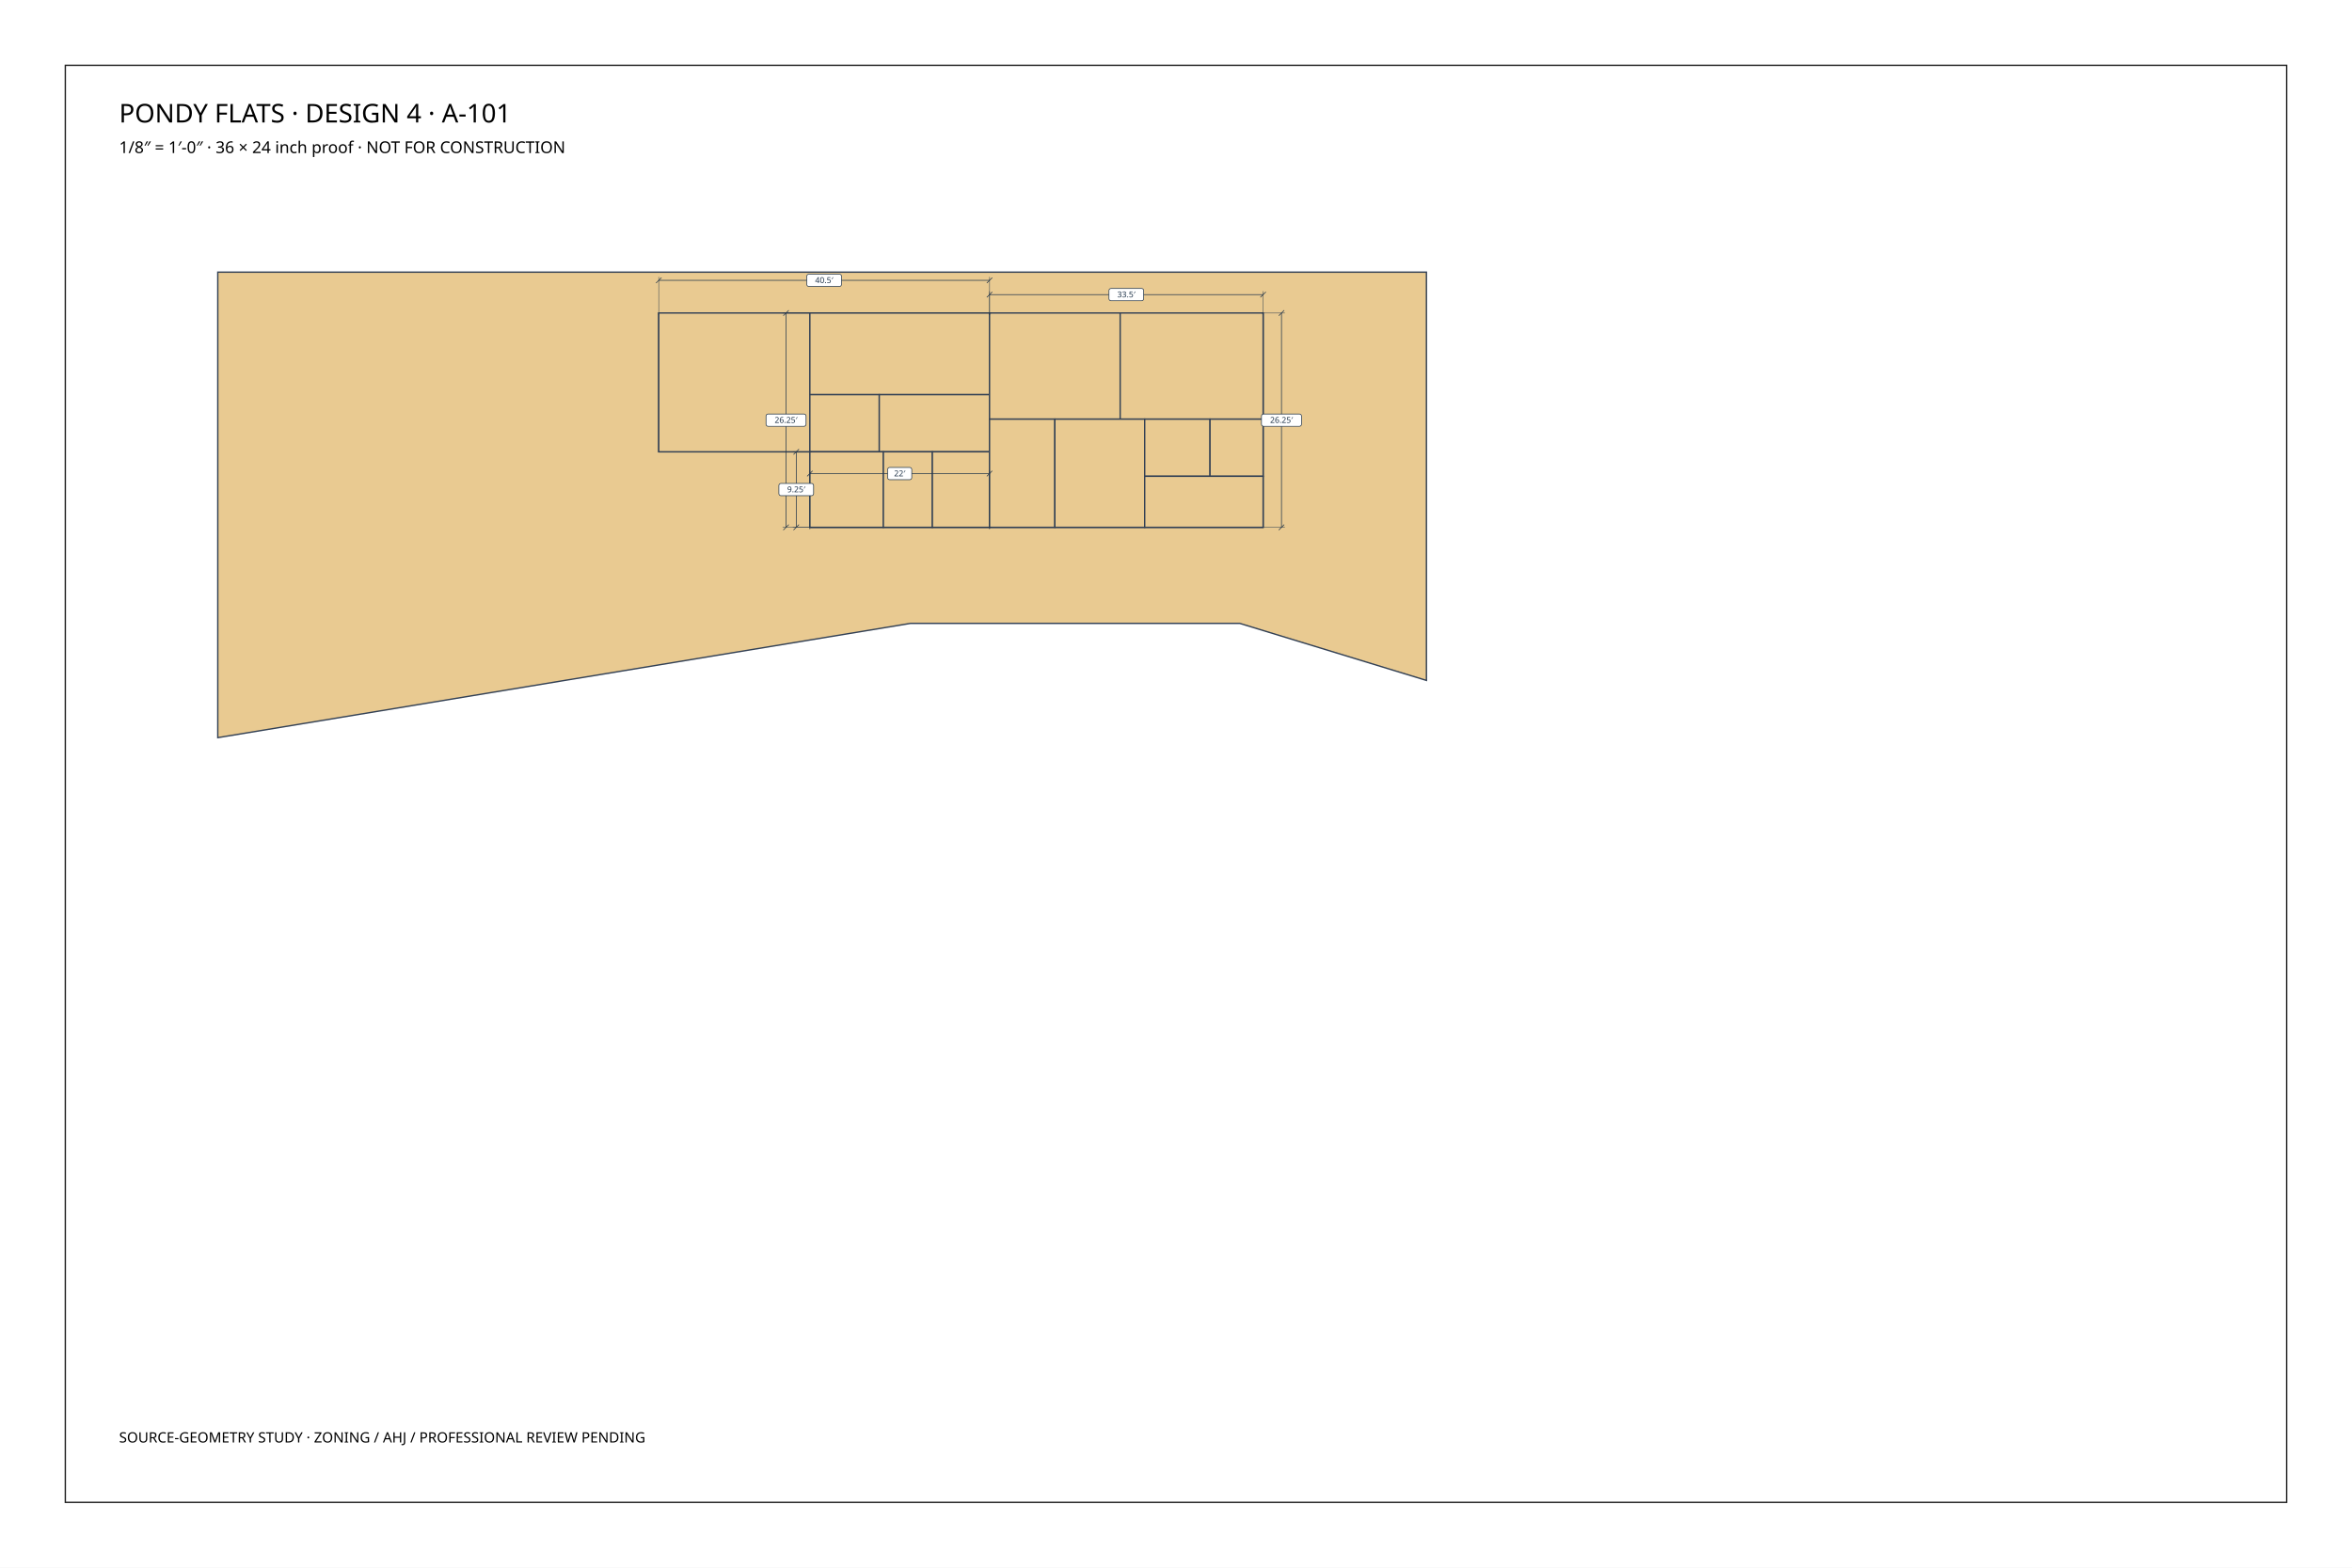
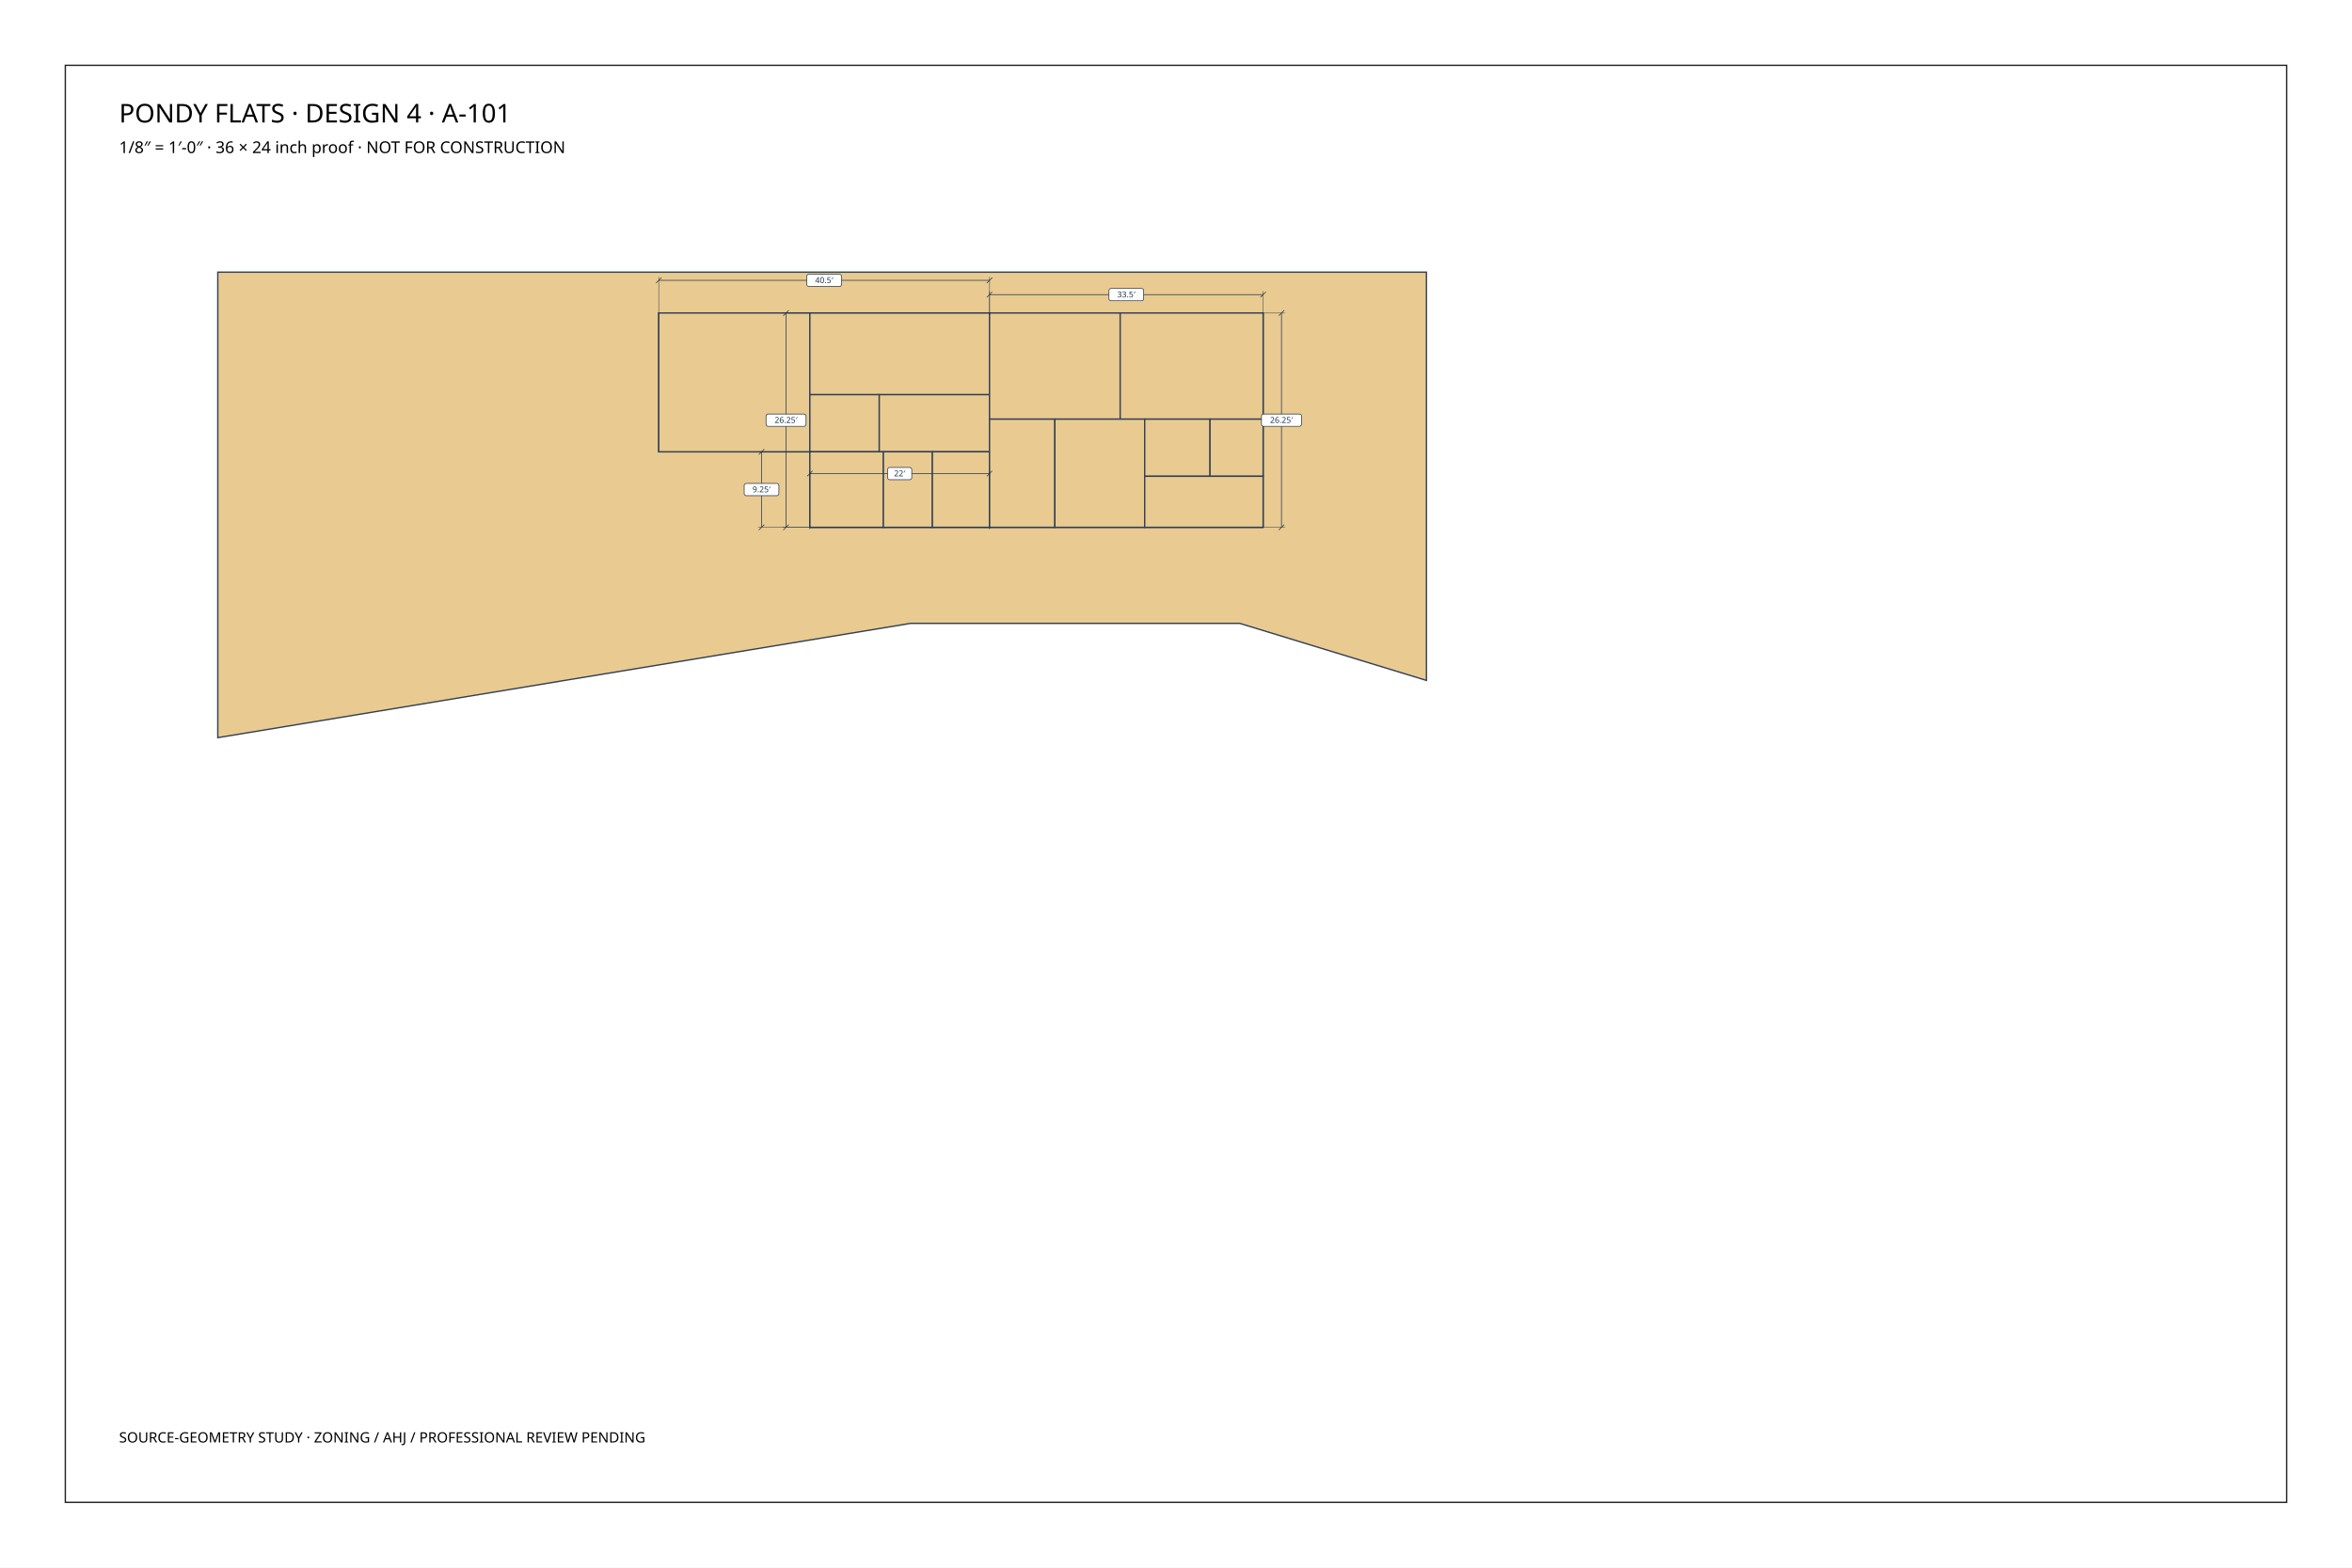
<svg xmlns="http://www.w3.org/2000/svg" width="36in" height="24in" viewBox="0 0 3456 2304">
  <rect width="3456" height="2304" fill="white" />
  <rect x="96" y="96" width="3264" height="2112" fill="none" stroke="#222" stroke-width="2" />
  <text x="175" y="180" font-family="sans-serif" font-size="38">PONDY FLATS · DESIGN 4 · A-101</text>
  <text x="175" y="225" font-family="sans-serif" font-size="24">1/8″ = 1′-0″ · 36 × 24 inch proof · NOT FOR CONSTRUCTION</text>
  <g fill="#e9ca91" stroke="#334155" stroke-width="2">
    <polygon points="320.00,400.00 2096.00,400.00 2096.00,1000.00 1821.72,916.19 1337.76,916.19 320.00,1084.12" class="parcel" />
    <polygon points="968.00,460.00 1454.00,460.00 1454.00,775.00 1190.00,775.00 1190.00,664.00 968.00,664.00" class="home" />
    <polygon points="968.00,460.00 1190.00,460.00 1190.00,664.00 968.00,664.00" class="room" />
    <polygon points="1190.00,460.00 1454.00,460.00 1454.00,580.00 1190.00,580.00" class="room" />
    <polygon points="1190.00,580.00 1292.00,580.00 1292.00,664.00 1190.00,664.00" class="room" />
    <polygon points="1292.00,580.00 1454.00,580.00 1454.00,664.00 1292.00,664.00" class="room" />
    <polygon points="1190.00,664.00 1298.00,664.00 1298.00,775.00 1190.00,775.00" class="room" />
    <polygon points="1298.00,664.00 1370.00,664.00 1370.00,775.00 1298.00,775.00" class="room" />
    <polygon points="1370.00,664.00 1454.00,664.00 1454.00,775.00 1370.00,775.00" class="room" />
    <polygon points="1454.00,460.00 1856.00,460.00 1856.00,775.00 1454.00,775.00" class="home" />
    <polygon points="1454.00,460.00 1646.00,460.00 1646.00,616.00 1454.00,616.00" class="room" />
    <polygon points="1646.00,460.00 1856.00,460.00 1856.00,616.00 1646.00,616.00" class="room" />
    <polygon points="1454.00,616.00 1550.00,616.00 1550.00,775.00 1454.00,775.00" class="room" />
    <polygon points="1550.00,616.00 1682.00,616.00 1682.00,775.00 1550.00,775.00" class="room" />
    <polygon points="1682.00,616.00 1778.00,616.00 1778.00,700.00 1682.00,700.00" class="room" />
    <polygon points="1778.00,616.00 1856.00,616.00 1856.00,700.00 1778.00,700.00" class="room" />
    <polygon points="1682.00,700.00 1856.00,700.00 1856.00,775.00 1682.00,775.00" class="room" />
  </g>
  <g class="dimension-layer" fill="none" stroke="#21354a" stroke-width="1" vector-effect="non-scaling-stroke">
    <style>.dimension-layer text{font:12px system-ui,sans-serif;fill:#21354a;stroke:none}.dimension-layer .witness{opacity:.65}</style>
    <g data-dimension-id="home-a.width" data-geometry-ref="d4.plan.shell-a" data-value-ft="33.5" data-collision-lane="0">
      <line class="witness" x1="1454.00" y1="463.00" x2="1454.00" y2="428.00" />
      <line class="witness" x1="1856.00" y1="463.00" x2="1856.00" y2="428.00" />
      <line class="dimension-line" x1="1454.00" y1="433.00" x2="1856.00" y2="433.00" />
      <line class="tick" x1="1450.00" y1="437.00" x2="1458.00" y2="429.00" />
      <line class="tick" x1="1852.00" y1="437.00" x2="1860.00" y2="429.00" />
      <rect x="1629.50" y="424.00" width="51.00" height="18" rx="3" fill="#fff" />
      <text x="1655.00" y="437.00" text-anchor="middle">33.5′</text>
    </g>
    <g data-dimension-id="home-a.depth" data-geometry-ref="d4.plan.shell-a" data-value-ft="26.25" data-collision-lane="0">
      <line class="witness" x1="1853.00" y1="460.00" x2="1888.00" y2="460.00" />
      <line class="witness" x1="1853.00" y1="775.00" x2="1888.00" y2="775.00" />
      <line class="dimension-line" x1="1883.00" y1="460.00" x2="1883.00" y2="775.00" />
      <line class="tick" x1="1879.00" y1="464.00" x2="1887.00" y2="456.00" />
      <line class="tick" x1="1879.00" y1="779.00" x2="1887.00" y2="771.00" />
      <rect x="1853.60" y="608.50" width="58.80" height="18" rx="3" fill="#fff" />
      <text x="1883.00" y="621.50" text-anchor="middle">26.25′</text>
    </g>
    <g data-dimension-id="home-b.width" data-geometry-ref="d4.plan.shell-b" data-value-ft="40.5" data-collision-lane="0">
      <line class="witness" x1="968.00" y1="463.00" x2="968.00" y2="407.00" />
      <line class="witness" x1="1454.00" y1="463.00" x2="1454.00" y2="407.00" />
      <line class="dimension-line" x1="968.00" y1="412.00" x2="1454.00" y2="412.00" />
      <line class="tick" x1="964.00" y1="416.00" x2="972.00" y2="408.00" />
      <line class="tick" x1="1450.00" y1="416.00" x2="1458.00" y2="408.00" />
      <rect x="1185.50" y="403.00" width="51.00" height="18" rx="3" fill="#fff" />
      <text x="1211.00" y="416.00" text-anchor="middle">40.5′</text>
    </g>
    <g data-dimension-id="home-b.depth" data-geometry-ref="d4.plan.shell-b" data-value-ft="26.25" data-collision-lane="16">
      <line class="witness" x1="1457.00" y1="460.00" x2="1150.00" y2="460.00" />
      <line class="witness" x1="1457.00" y1="775.00" x2="1150.00" y2="775.00" />
      <line class="dimension-line" x1="1155.00" y1="460.00" x2="1155.00" y2="775.00" />
      <line class="tick" x1="1151.00" y1="464.00" x2="1159.00" y2="456.00" />
      <line class="tick" x1="1151.00" y1="779.00" x2="1159.00" y2="771.00" />
      <rect x="1125.60" y="608.50" width="58.80" height="18" rx="3" fill="#fff" />
      <text x="1155.00" y="621.50" text-anchor="middle">26.25′</text>
    </g>
    <g data-dimension-id="home-b.south-wing" data-geometry-ref="d4.plan.shell-b" data-value-ft="22" data-collision-lane="2">
      <line class="witness" x1="1454.00" y1="778.00" x2="1454.00" y2="691.00" />
      <line class="witness" x1="1190.00" y1="778.00" x2="1190.00" y2="691.00" />
      <line class="dimension-line" x1="1454.00" y1="696.00" x2="1190.00" y2="696.00" />
      <line class="tick" x1="1450.00" y1="700.00" x2="1458.00" y2="692.00" />
      <line class="tick" x1="1186.00" y1="700.00" x2="1194.00" y2="692.00" />
      <rect x="1304.30" y="687.00" width="35.40" height="18" rx="3" fill="#fff" />
      <text x="1322.00" y="700.00" text-anchor="middle">22′</text>
    </g>
-     <g data-dimension-id="home-b.reentrant" data-geometry-ref="d4.plan.shell-b" data-value-ft="9.25" data-collision-lane="0">
-       <line class="witness" x1="1193.00" y1="775.00" x2="1165.00" y2="775.00" />
-       <line class="witness" x1="1193.00" y1="664.00" x2="1165.00" y2="664.00" />
-       <line class="dimension-line" x1="1170.00" y1="775.00" x2="1170.00" y2="664.00" />
-       <line class="tick" x1="1166.00" y1="779.00" x2="1174.00" y2="771.00" />
-       <line class="tick" x1="1166.00" y1="668.00" x2="1174.00" y2="660.00" />
-       <rect x="1144.50" y="710.50" width="51.00" height="18" rx="3" fill="#fff" />
-       <text x="1170.00" y="723.50" text-anchor="middle">9.25′</text>
+     <g data-dimension-id="home-b.reentrant" data-geometry-ref="d4.plan.shell-b" data-value-ft="9.25" data-collision-lane="3">
+       <line class="witness" x1="1193.00" y1="775.00" x2="1114.00" y2="775.00" />
+       <line class="witness" x1="1193.00" y1="664.00" x2="1114.00" y2="664.00" />
+       <line class="dimension-line" x1="1119.00" y1="775.00" x2="1119.00" y2="664.00" />
+       <line class="tick" x1="1115.00" y1="779.00" x2="1123.00" y2="771.00" />
+       <line class="tick" x1="1115.00" y1="668.00" x2="1123.00" y2="660.00" />
+       <rect x="1093.50" y="710.50" width="51.00" height="18" rx="3" fill="#fff" />
+       <text x="1119.00" y="723.50" text-anchor="middle">9.25′</text>
    </g>
  </g>
  <text x="175" y="2120" font-family="sans-serif" font-size="21">SOURCE-GEOMETRY STUDY · ZONING / AHJ / PROFESSIONAL REVIEW PENDING</text>
</svg>
